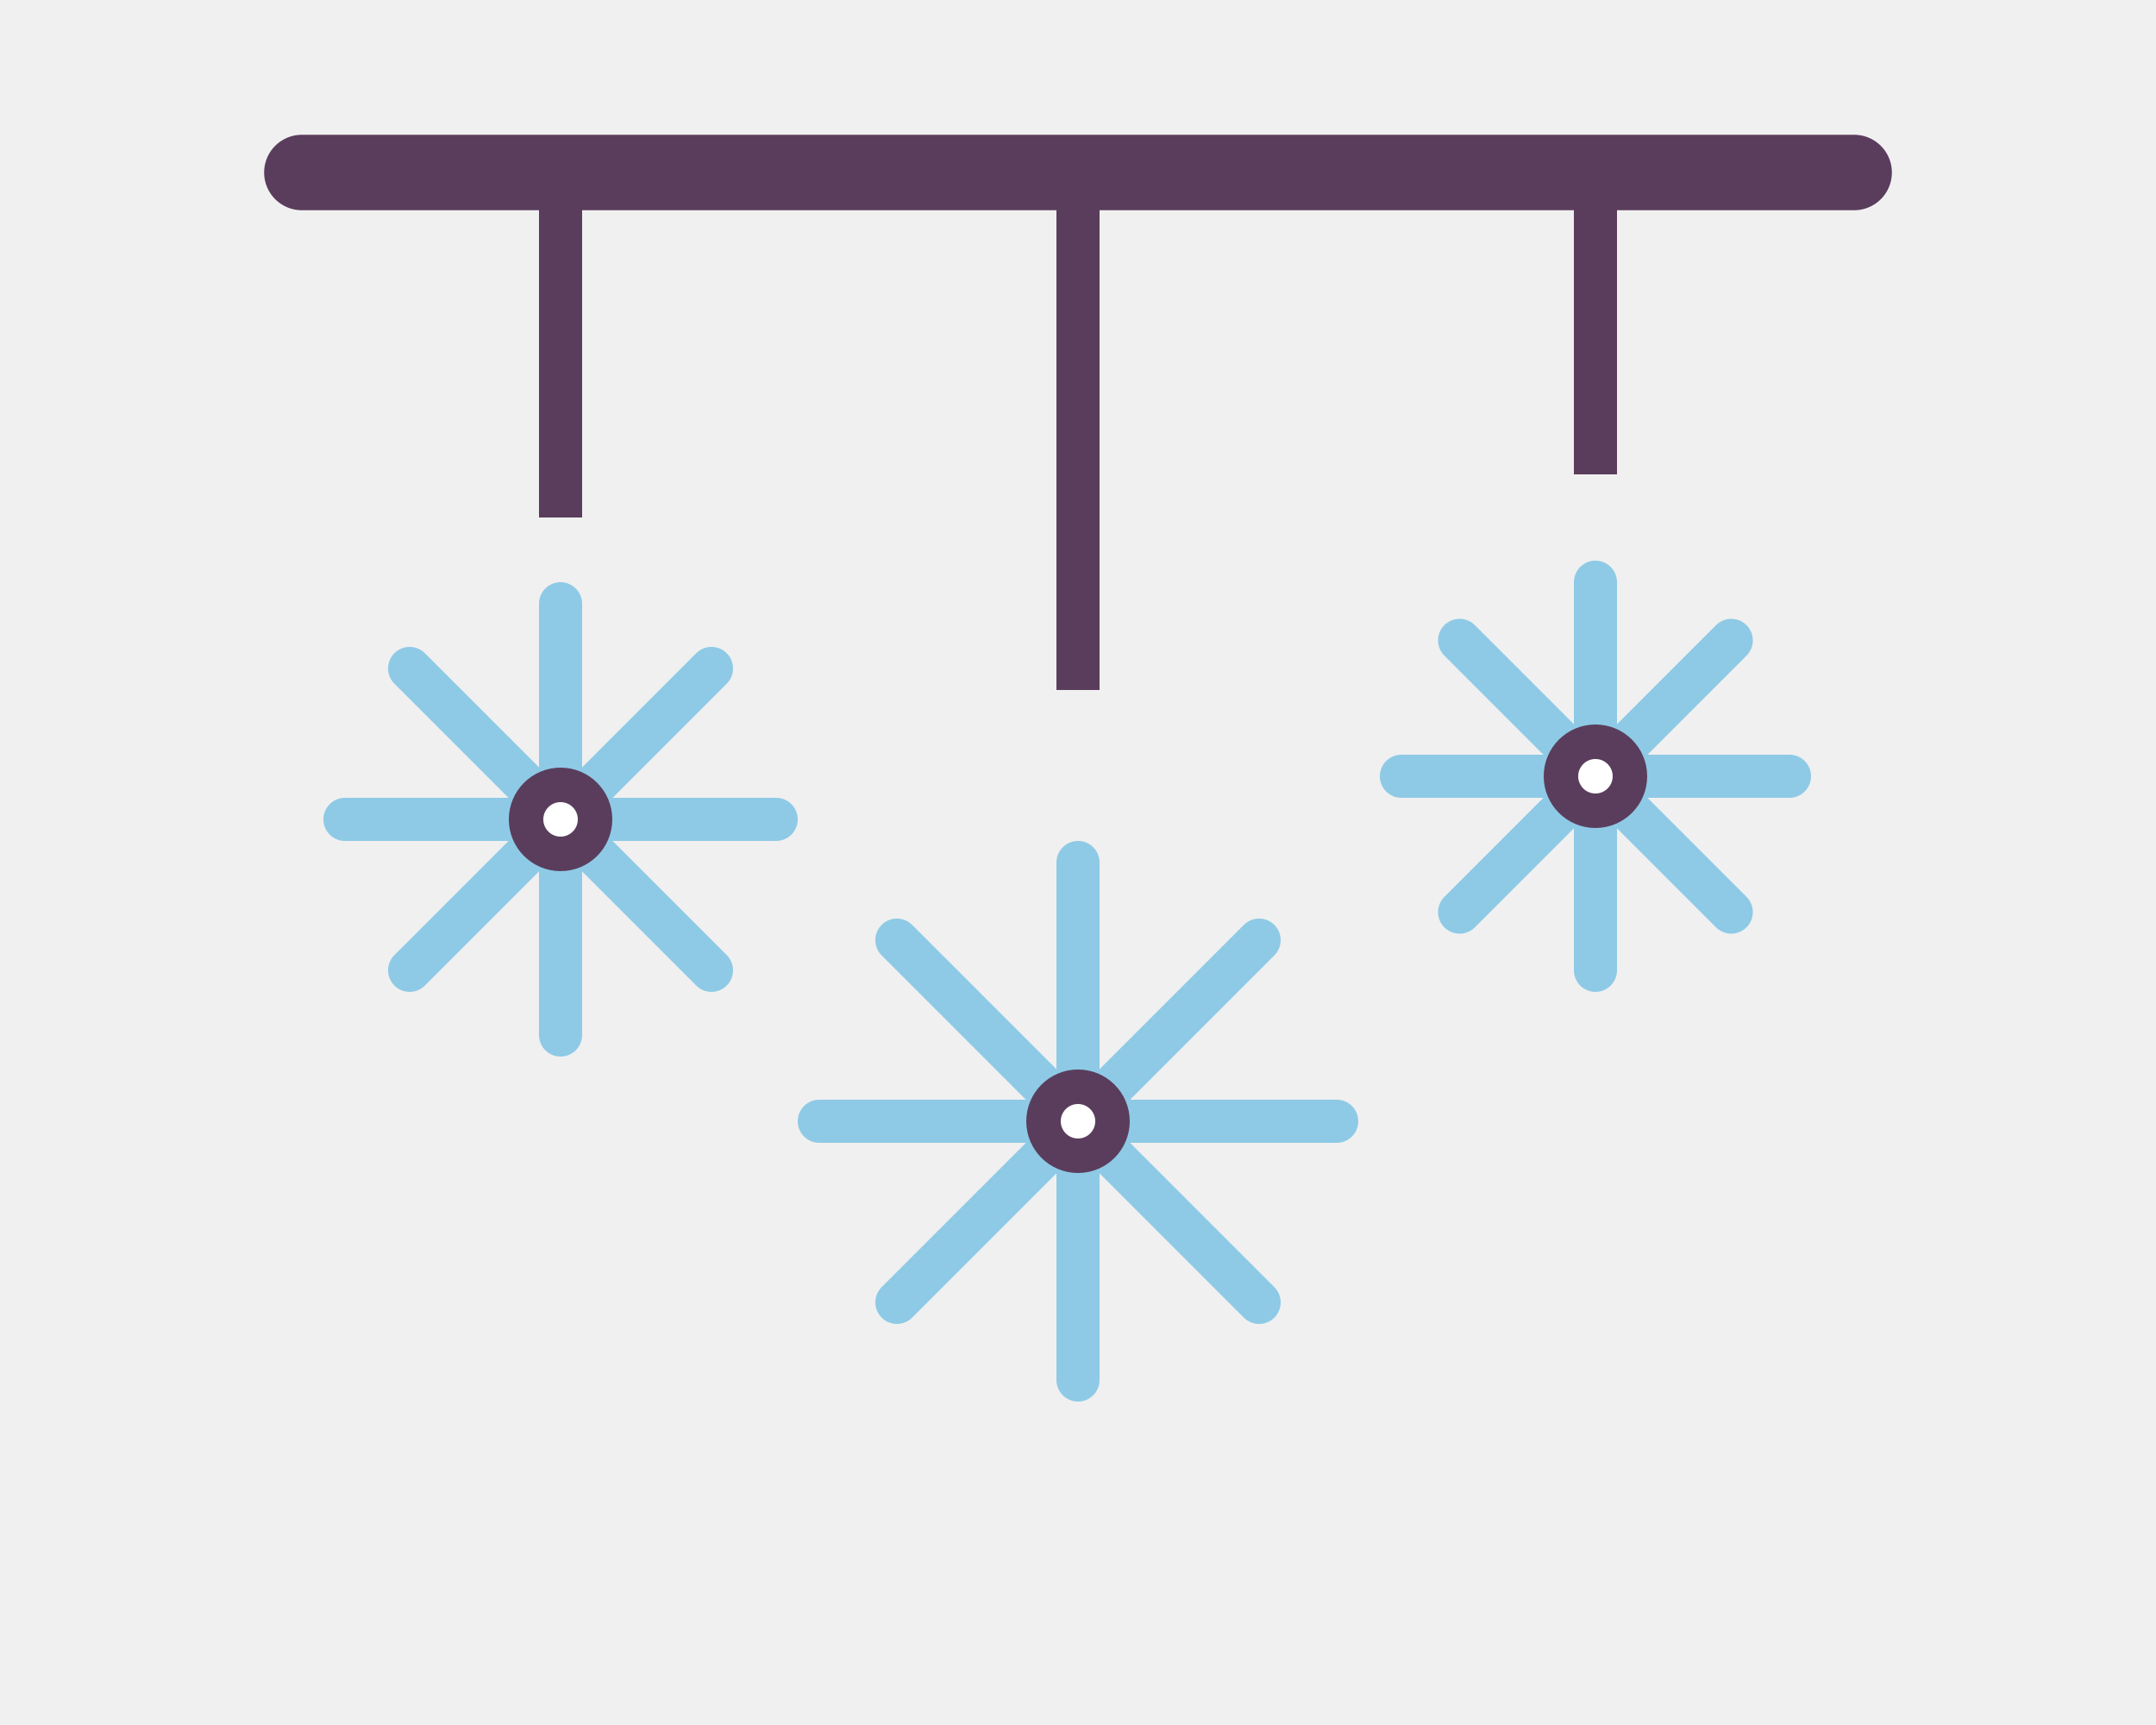
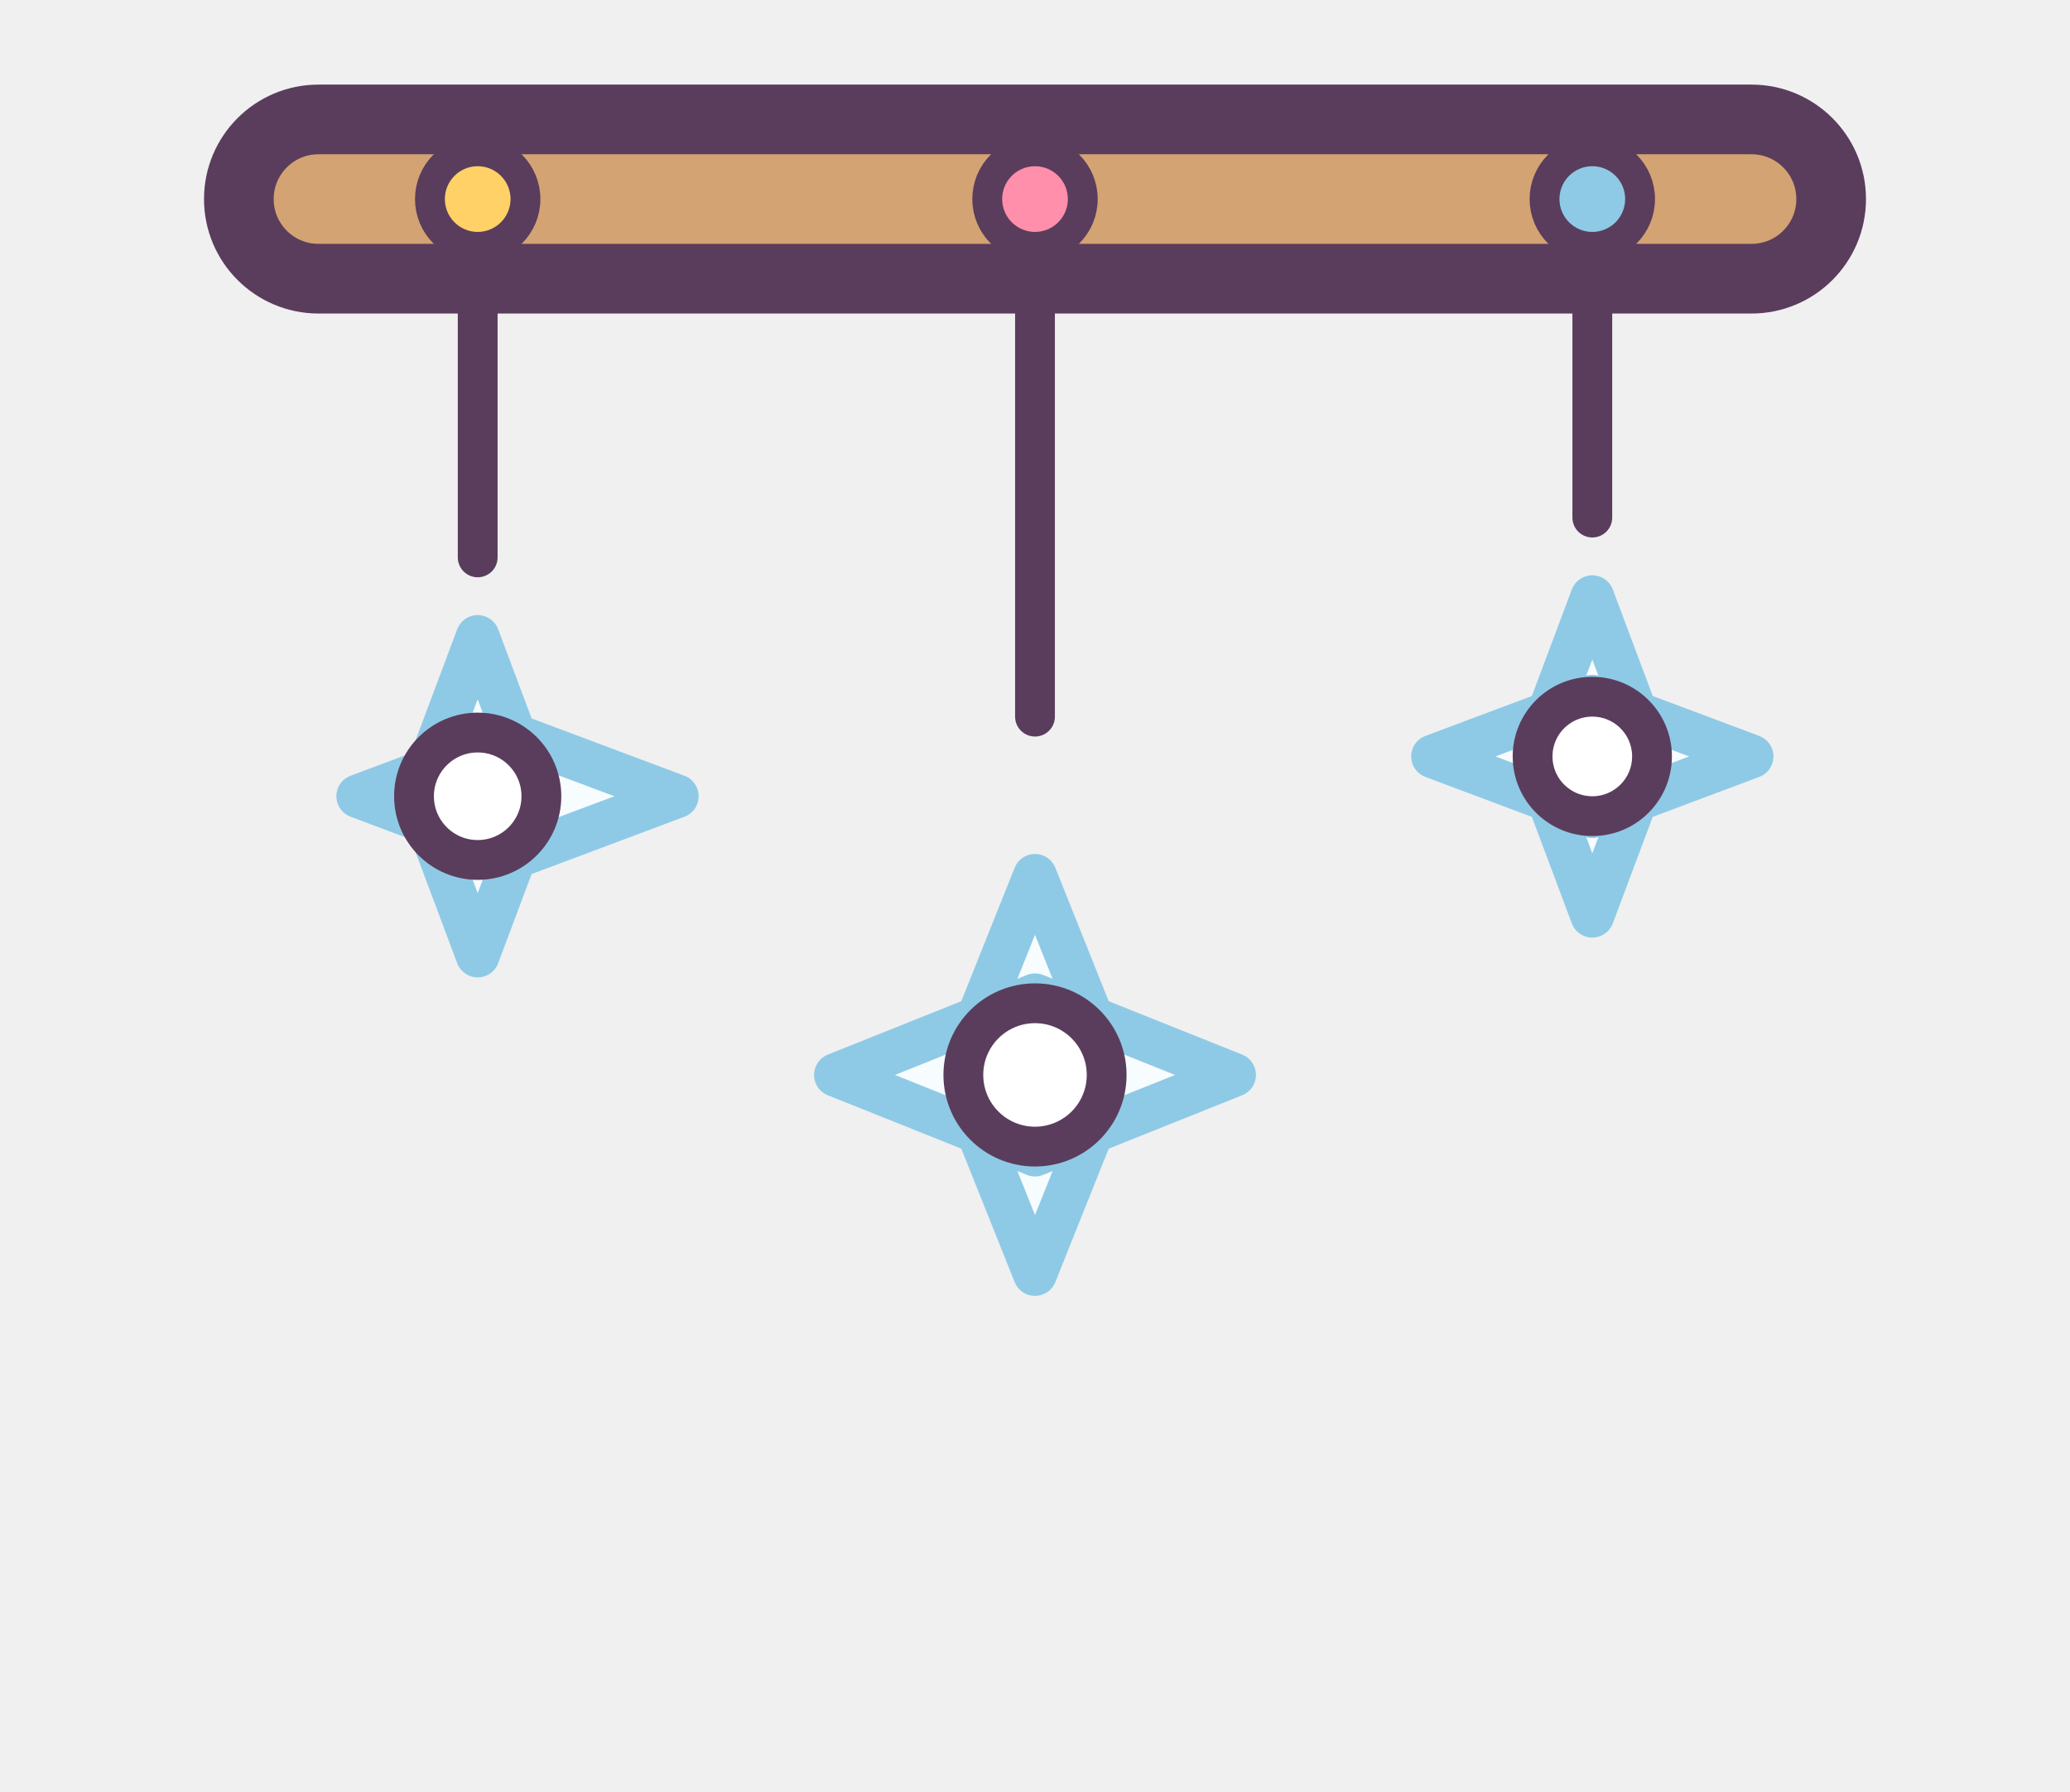
- <svg xmlns="http://www.w3.org/2000/svg" viewBox="6 4 100 80">
-   <path d="M20 12 H92" stroke="#5a3d5c" stroke-width="3.5" stroke-linejoin="round" stroke-linecap="round" />
-   <path d="M32 12 V28 M56 12 V36 M80 12 V26" stroke="#5a3d5c" stroke-width="2" />
-   <g fill="none" stroke="#8ecae6" stroke-width="2" stroke-linecap="round">
-     <path d="M32 32 V52 M22 42 H42 M25 35 L39 49 M39 35 L25 49" />
+ <svg xmlns="http://www.w3.org/2000/svg" viewBox="4 2 104 90">
+   <rect x="16" y="8" width="80" height="8" rx="4" fill="#d4a373" stroke="#5a3d5c" stroke-width="3.5" stroke-linejoin="round" />
+   <circle cx="28" cy="12" r="2.4" fill="#ffd166" stroke="#5a3d5c" stroke-width="1.5" />
+   <circle cx="56" cy="12" r="2.4" fill="#ff8fab" stroke="#5a3d5c" stroke-width="1.5" />
+   <circle cx="84" cy="12" r="2.4" fill="#8ecae6" stroke="#5a3d5c" stroke-width="1.5" />
+   <path d="M28 16 V30 M56 16 V38 M84 16 V28" stroke="#5a3d5c" stroke-width="2" stroke-linecap="round" />
+   <g fill="#f7fcff" stroke="#8ecae6" stroke-width="2.2" stroke-linejoin="round">
+     <path d="M28 34 L31 42 L28 50 L25 42 Z" />
+     <path d="M22 42 L30 39 L38 42 L30 45 Z" />
+     <circle cx="28" cy="42" r="3.2" fill="#fff" stroke="#5a3d5c" stroke-width="2" />
+     <path d="M56 46 L60 56 L56 66 L52 56 Z" />
+     <path d="M46 56 L56 52 L66 56 L56 60 Z" />
+     <circle cx="56" cy="56" r="3.6" fill="#fff" stroke="#5a3d5c" stroke-width="2" />
+     <path d="M84 32 L87 40 L84 48 L81 40 Z" />
+     <path d="M76 40 L84 37 L92 40 L84 43 Z" />
+     <circle cx="84" cy="40" r="3" fill="#fff" stroke="#5a3d5c" stroke-width="2" />
  </g>
-   <circle cx="32" cy="42" r="1.6" fill="#fff" stroke="#5a3d5c" stroke-width="1.6" stroke-linejoin="round" stroke-linecap="round" />
-   <g fill="none" stroke="#8ecae6" stroke-width="2" stroke-linecap="round">
-     <path d="M56 44 V68 M44 56 H68 M47.6 47.6 L64.4 64.4 M64.4 47.6 L47.6 64.4" />
-   </g>
-   <circle cx="56" cy="56" r="1.6" fill="#fff" stroke="#5a3d5c" stroke-width="1.6" stroke-linejoin="round" stroke-linecap="round" />
-   <g fill="none" stroke="#8ecae6" stroke-width="2" stroke-linecap="round">
-     <path d="M80 31 V49 M71 40 H89 M73.7 33.7 L86.3 46.3 M86.3 33.7 L73.7 46.3" />
-   </g>
-   <circle cx="80" cy="40" r="1.6" fill="#fff" stroke="#5a3d5c" stroke-width="1.6" stroke-linejoin="round" stroke-linecap="round" />
</svg>
